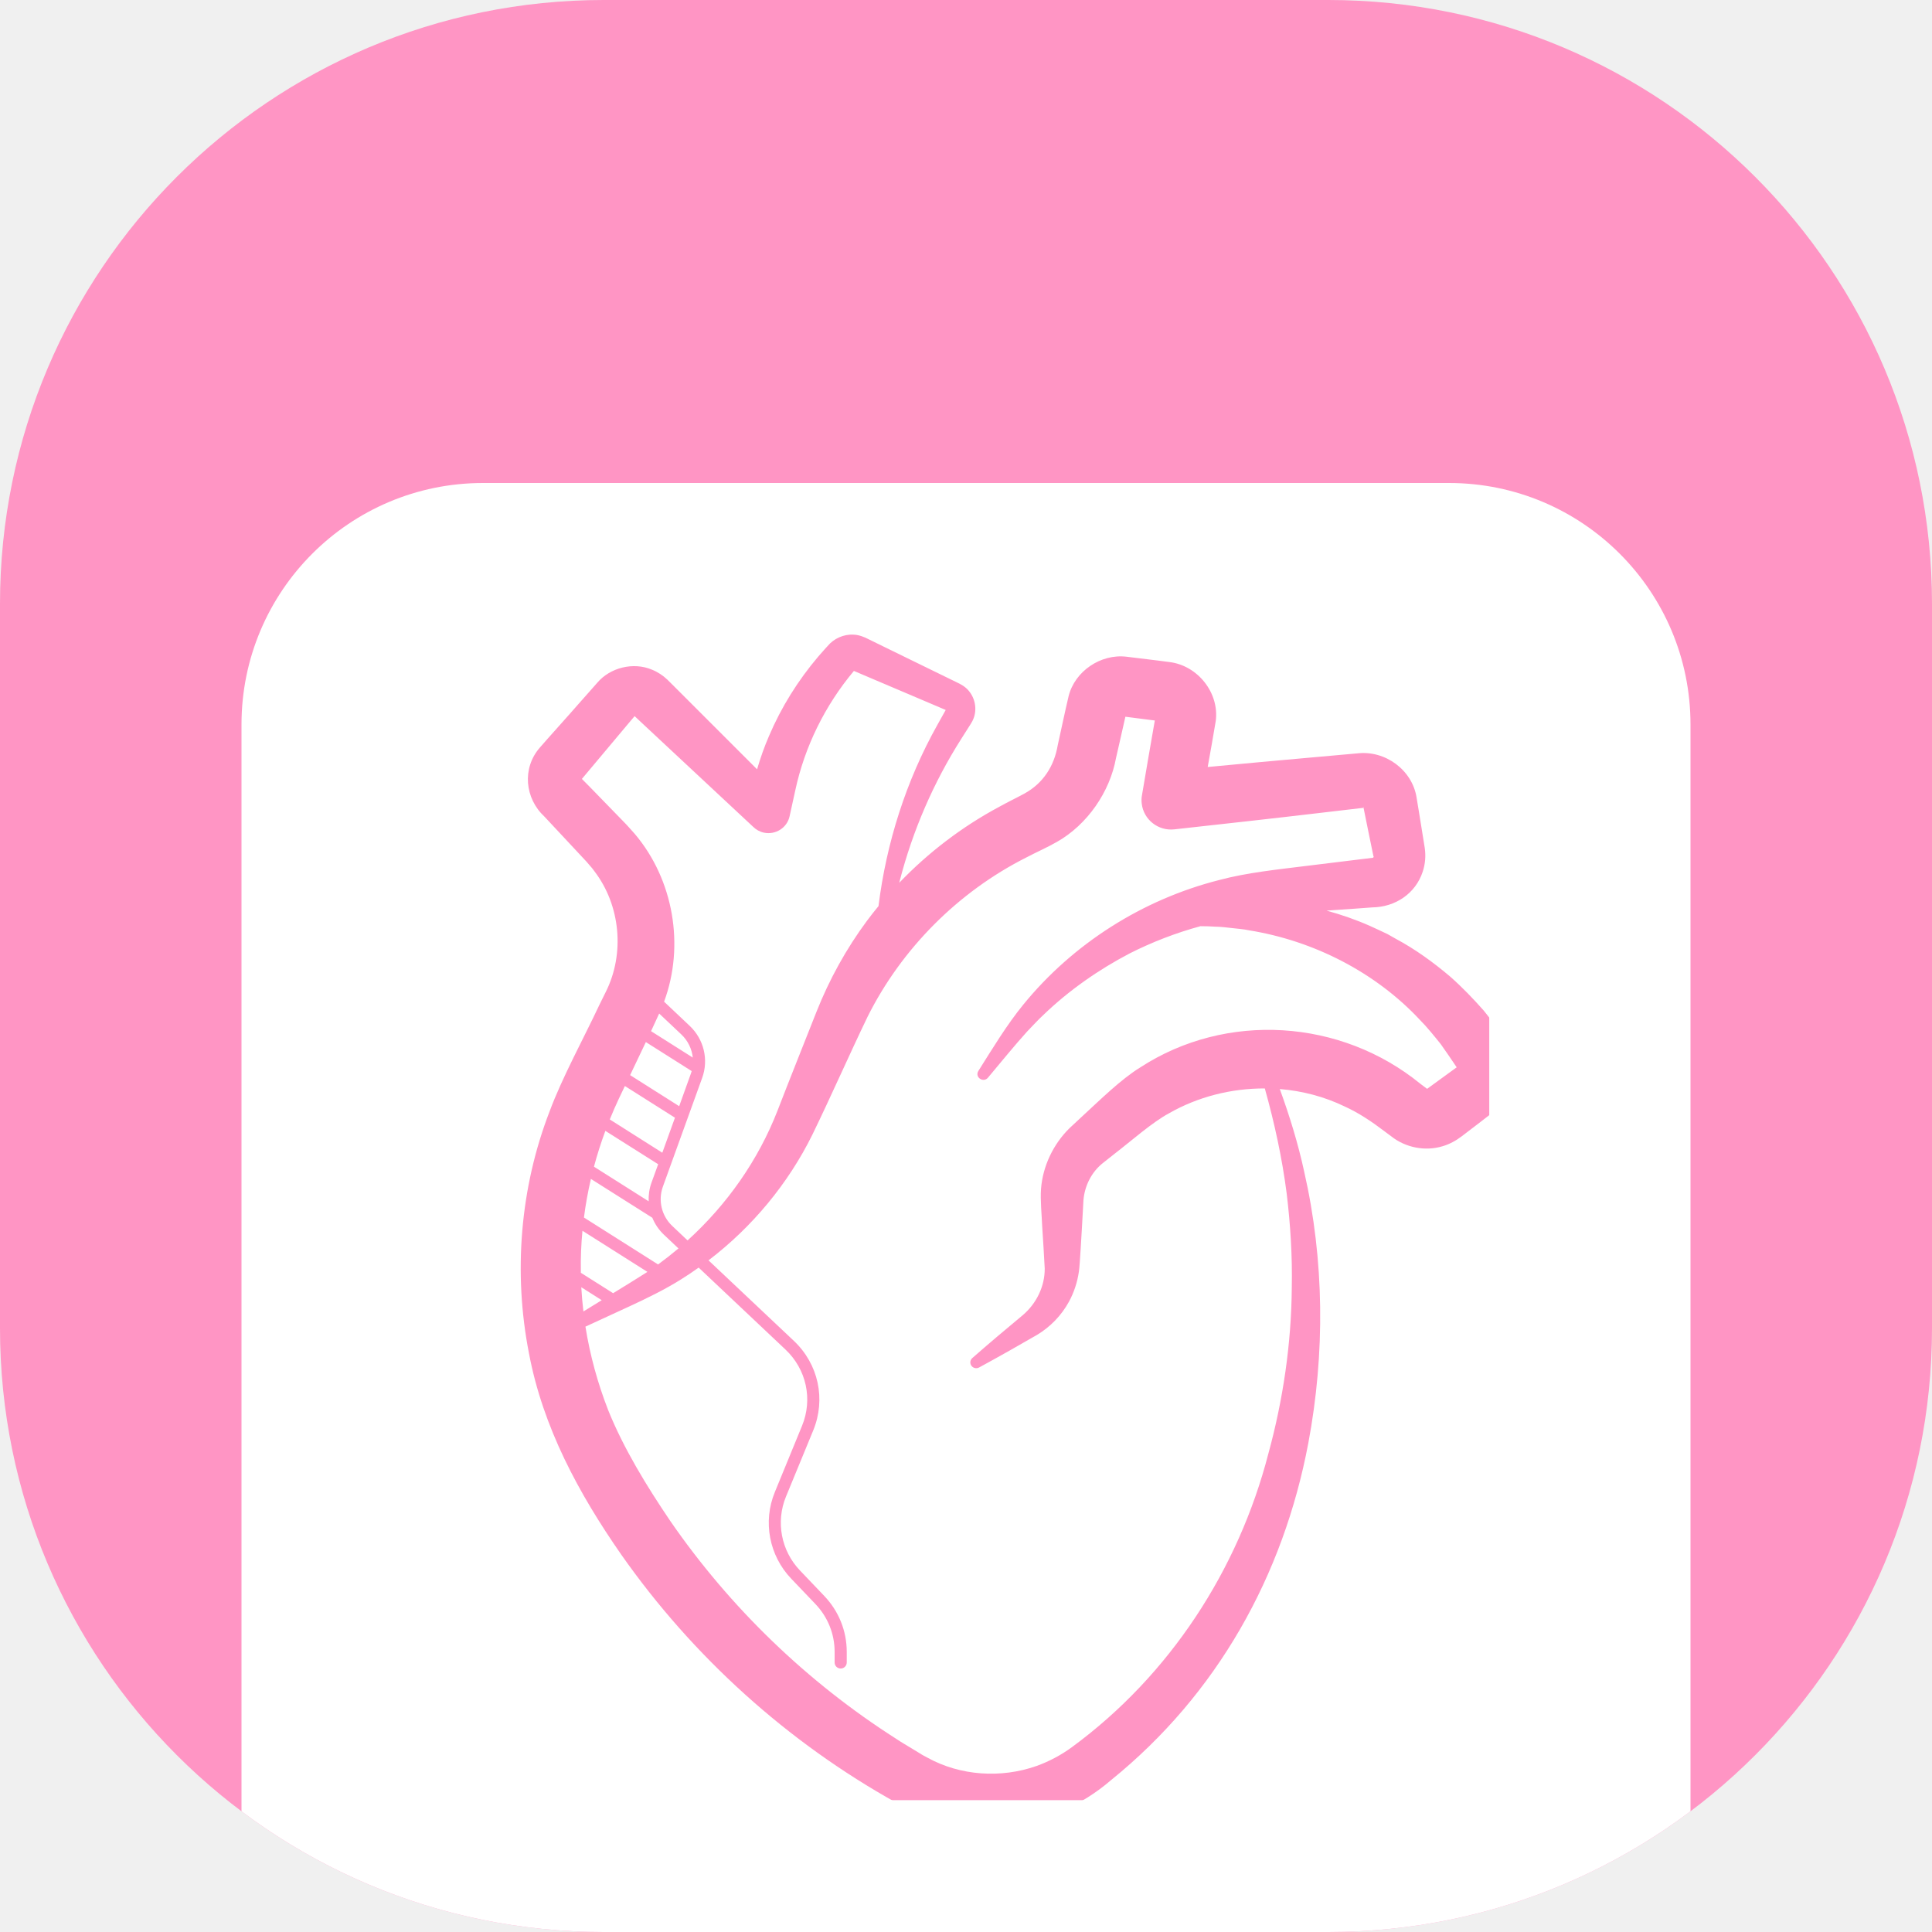
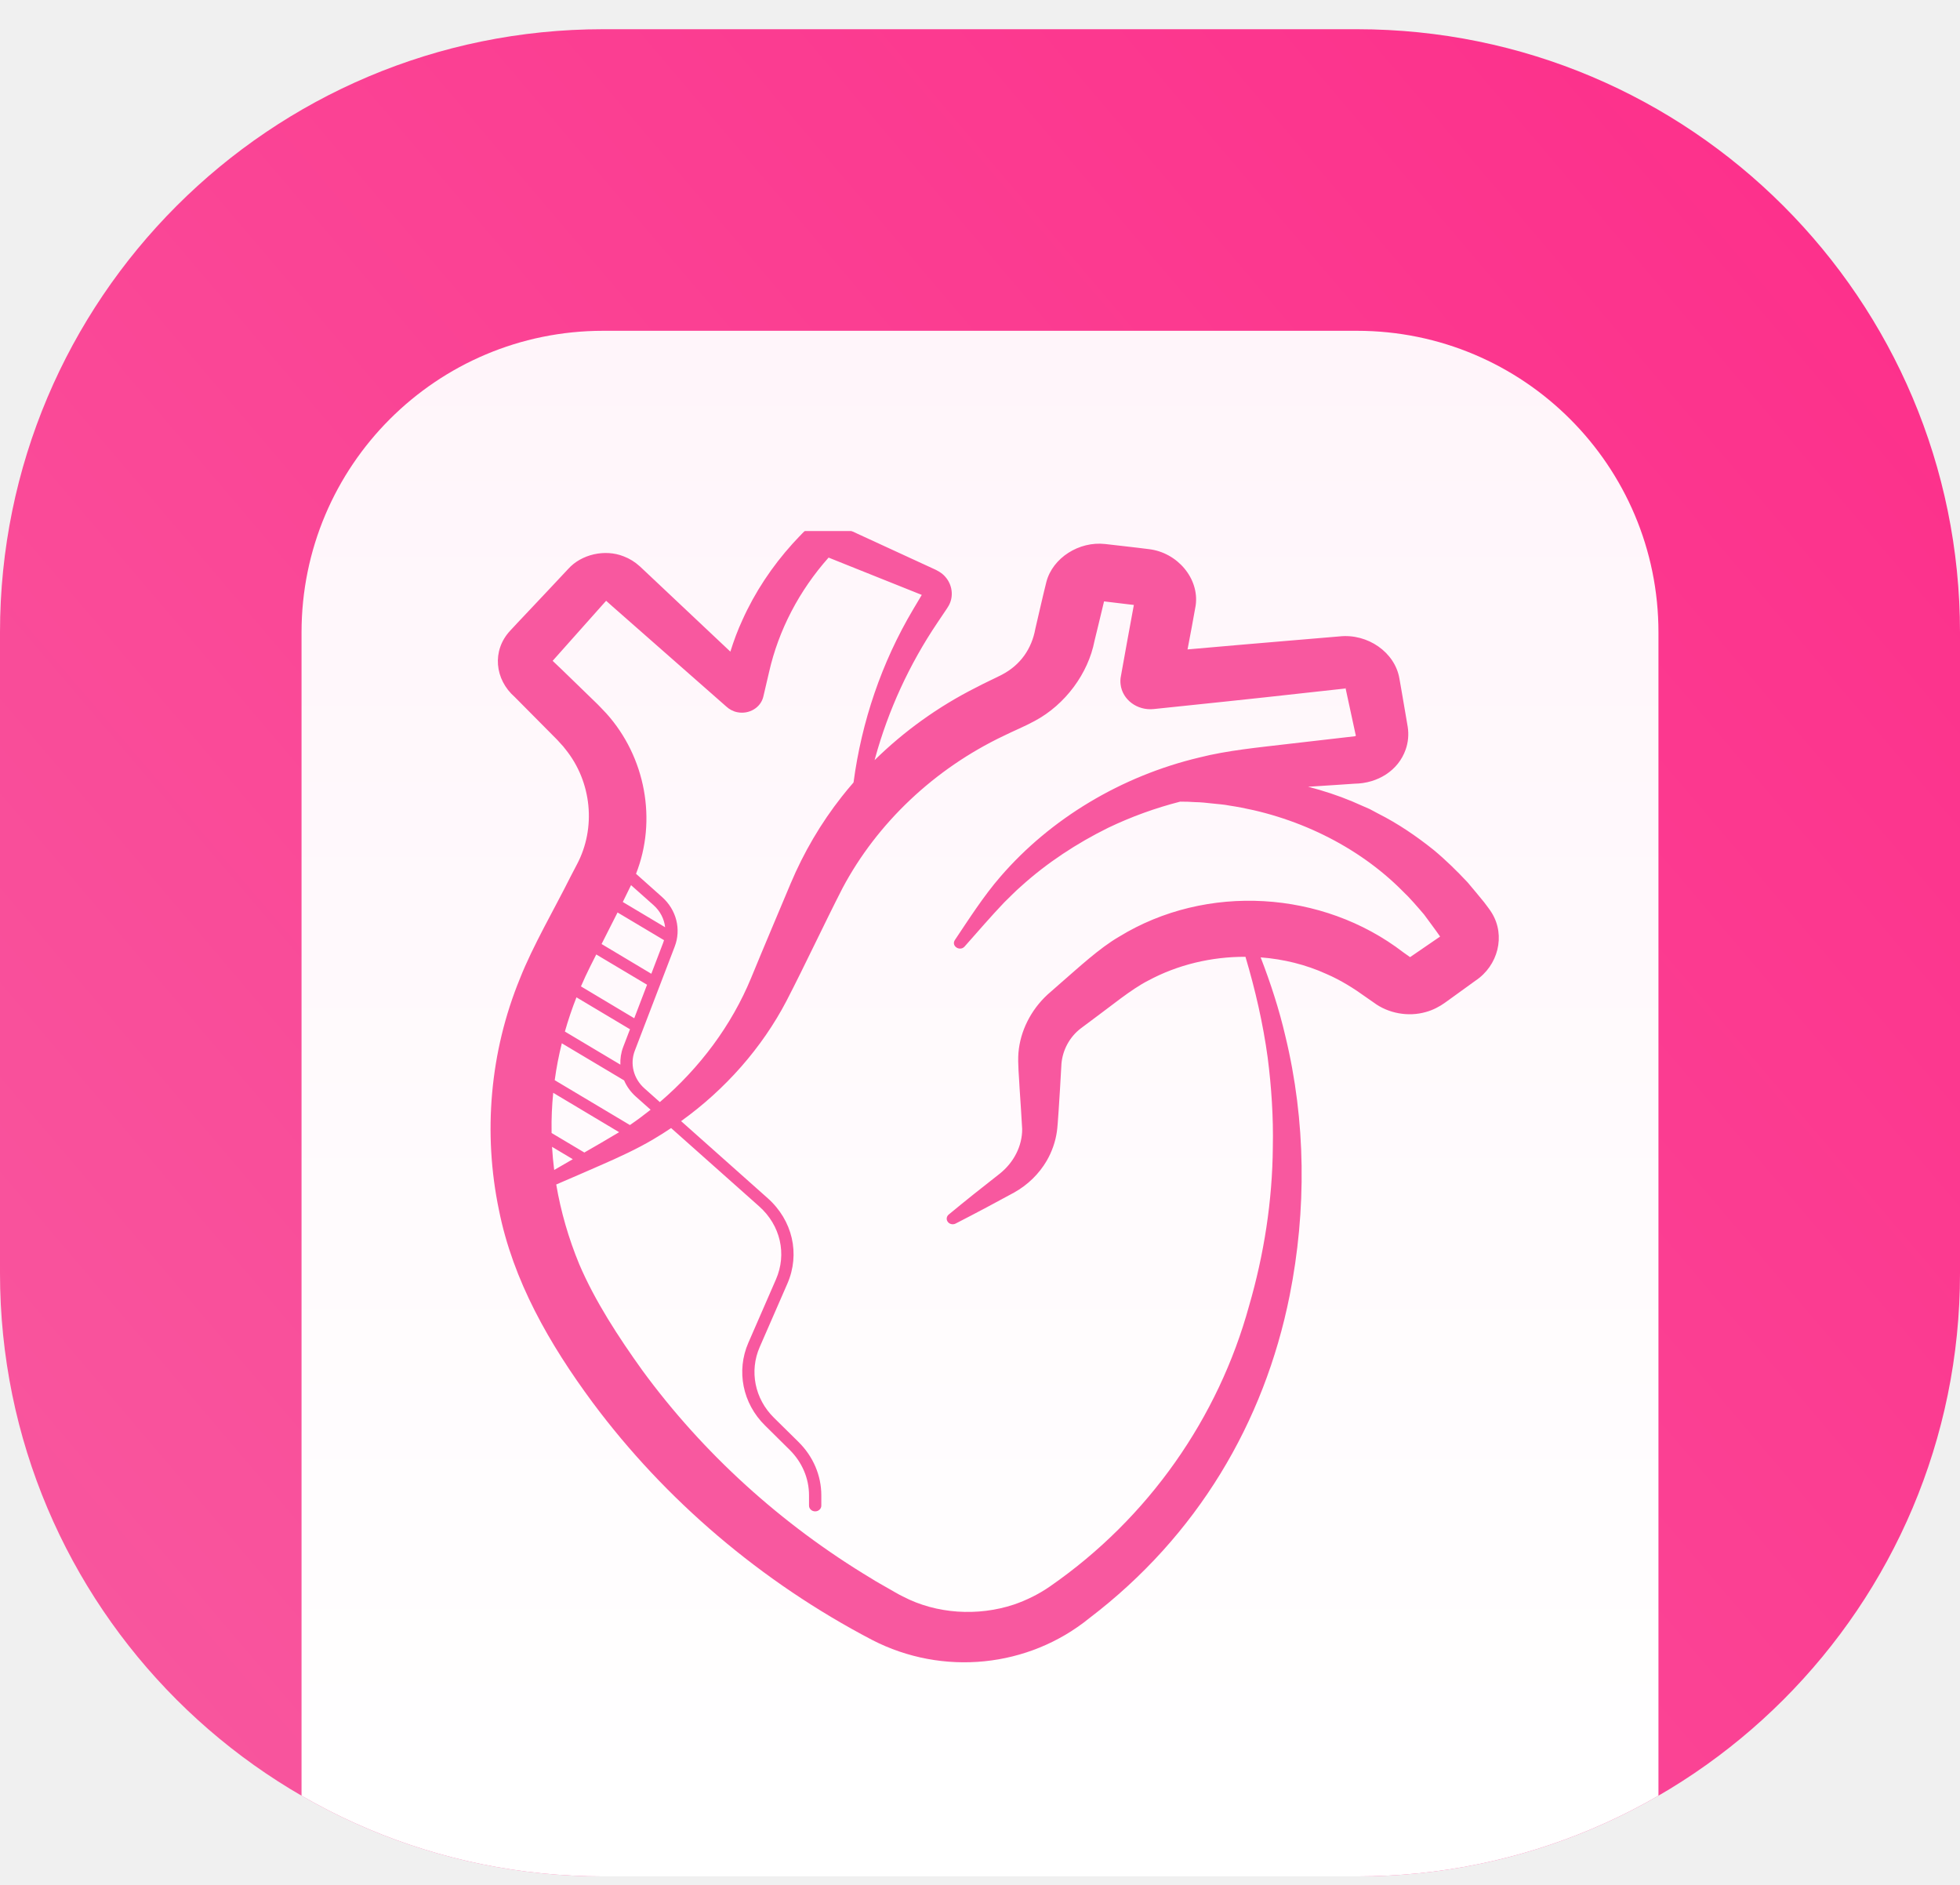
- <svg xmlns="http://www.w3.org/2000/svg" width="48" height="48" viewBox="0 0 48 48" fill="none">
-   <g id="Frame">
-     <g clip-path="url(#clip0_17998_2833)">
-       <rect width="48" height="48" rx="15" fill="#FF95C4" />
-       <rect id="Rectangle 844" x="6" y="12" width="36" height="49.5" rx="6" fill="white" />
-       <g id="Clip path group">
-         <mask id="mask0_17998_2833" style="mask-type:luminance" maskUnits="userSpaceOnUse" x="12" y="15" width="25" height="30">
-           <g id="fddccdee8d">
-             <path id="Vector" d="M12 15H37V44.724H12V15Z" fill="white" />
-           </g>
-         </mask>
-         <g mask="url(#mask0_17998_2833)">
-           <g id="Group">
-             <path id="Vector_2" d="M37.457 25.903C37.404 25.81 37.329 25.712 37.268 25.624C37.135 25.453 37.001 25.278 36.865 25.11C36.604 24.814 36.327 24.526 36.031 24.265C35.611 23.908 35.159 23.581 34.673 23.321L34.468 23.205C34.363 23.153 34.147 23.056 34.04 23.006C33.691 22.851 33.328 22.725 32.958 22.624C33.374 22.595 33.971 22.556 34.093 22.544C34.663 22.537 35.168 22.203 35.347 21.657C35.41 21.469 35.426 21.265 35.398 21.07L35.348 20.759L35.252 20.164L35.203 19.867L35.197 19.83L35.194 19.811C35.085 19.13 34.418 18.638 33.727 18.717C33.463 18.739 32.929 18.789 32.664 18.812C31.809 18.888 30.892 18.971 30.005 19.056C30.074 18.674 30.142 18.292 30.205 17.913C30.297 17.214 29.757 16.532 29.051 16.448C29.009 16.444 28.836 16.419 28.791 16.414C28.562 16.387 28.214 16.342 27.988 16.316C27.348 16.239 26.703 16.676 26.549 17.297C26.461 17.67 26.362 18.14 26.279 18.515C26.19 19.036 25.916 19.46 25.453 19.715C25.246 19.828 25.039 19.925 24.827 20.044C23.904 20.538 23.063 21.18 22.342 21.932C22.346 21.915 22.35 21.899 22.354 21.882C22.676 20.637 23.191 19.444 23.882 18.357L24.117 17.987C24.131 17.962 24.145 17.939 24.159 17.914C24.284 17.673 24.244 17.369 24.068 17.162C23.988 17.064 23.877 17.001 23.762 16.948C23.668 16.901 22.115 16.144 21.977 16.076L21.581 15.882C21.476 15.826 21.336 15.771 21.209 15.768C20.963 15.752 20.714 15.865 20.559 16.054L20.485 16.135L20.332 16.309C19.826 16.904 19.409 17.572 19.104 18.29C18.989 18.554 18.892 18.832 18.809 19.113L16.764 17.068L16.595 16.9L16.583 16.888C16.472 16.782 16.34 16.694 16.196 16.637C15.735 16.442 15.158 16.585 14.838 16.964C14.741 17.072 14.463 17.391 14.364 17.5C14.155 17.742 13.615 18.339 13.412 18.574C12.966 19.086 13.037 19.836 13.529 20.291C13.763 20.541 14.335 21.153 14.568 21.404L14.648 21.497L14.711 21.57C14.731 21.596 14.749 21.622 14.769 21.647C15.416 22.494 15.527 23.694 15.051 24.643C15.018 24.712 14.929 24.892 14.893 24.963C14.507 25.787 13.97 26.762 13.655 27.611C12.92 29.512 12.75 31.624 13.142 33.622C13.487 35.46 14.379 37.107 15.435 38.624C17.21 41.154 19.563 43.285 22.278 44.793C24.013 45.744 26.112 45.513 27.603 44.227C30.244 42.091 31.884 39.145 32.505 35.852C32.923 33.625 32.905 31.31 32.4 29.099C32.251 28.413 32.039 27.723 31.796 27.057C32.352 27.102 32.901 27.245 33.406 27.489C33.758 27.649 34.084 27.868 34.391 28.102L34.567 28.233C34.918 28.512 35.409 28.61 35.84 28.478C36.009 28.43 36.18 28.336 36.316 28.231C36.344 28.208 36.417 28.156 36.447 28.131L36.793 27.866C36.848 27.825 37.001 27.703 37.053 27.665C37.612 27.274 37.798 26.493 37.457 25.903ZM33.873 20.046C33.874 20.044 33.873 20.045 33.874 20.044C33.875 20.046 33.874 20.041 33.876 20.047C33.877 20.053 33.878 20.059 33.879 20.065C33.876 20.063 33.874 20.061 33.873 20.058C33.871 20.056 33.872 20.053 33.872 20.05C33.871 20.049 33.874 20.046 33.873 20.046ZM14.457 19.352C14.801 18.943 15.309 18.338 15.635 17.948L15.767 17.792L15.912 17.929L18.71 20.54C18.783 20.612 18.873 20.664 18.979 20.687C19.269 20.748 19.555 20.567 19.617 20.281C19.645 20.148 19.731 19.764 19.758 19.639C19.991 18.552 20.497 17.525 21.215 16.669C21.247 16.683 21.619 16.841 21.619 16.841C21.817 16.927 23.24 17.528 23.496 17.639C23.461 17.702 23.288 18.011 23.288 18.011C22.51 19.4 22.022 20.939 21.826 22.512C21.728 22.631 21.633 22.752 21.541 22.875C21.025 23.571 20.604 24.334 20.286 25.136C19.972 25.932 19.625 26.796 19.319 27.589C18.841 28.819 18.066 29.925 17.082 30.818L16.705 30.461C16.437 30.21 16.345 29.826 16.469 29.482L17.445 26.781C17.61 26.328 17.488 25.82 17.135 25.487L16.499 24.886C17.015 23.496 16.735 21.855 15.771 20.718C15.689 20.627 15.581 20.502 15.496 20.417C15.267 20.186 14.681 19.573 14.457 19.352ZM14.442 31.981L14.95 32.303C14.798 32.396 14.646 32.49 14.495 32.583C14.471 32.383 14.453 32.182 14.442 31.981ZM15.233 32.129L14.431 31.622C14.431 31.609 14.431 31.596 14.431 31.583C14.425 31.247 14.439 30.912 14.471 30.578L16.084 31.599C16.082 31.601 16.081 31.602 16.08 31.603C15.802 31.78 15.518 31.955 15.233 32.129ZM16.35 31.415L14.508 30.249C14.549 29.926 14.607 29.607 14.681 29.29L16.207 30.255C16.271 30.412 16.368 30.556 16.496 30.677L16.856 31.017C16.692 31.155 16.523 31.288 16.35 31.415ZM15.04 28.096L16.352 28.925L16.186 29.383C16.131 29.534 16.11 29.691 16.116 29.846L14.757 28.986C14.837 28.684 14.932 28.388 15.04 28.096ZM15.374 27.299C15.421 27.2 15.472 27.093 15.525 26.982L16.769 27.769L16.455 28.639L15.15 27.812C15.219 27.639 15.295 27.468 15.374 27.299ZM16.377 25.181L16.929 25.702C17.092 25.856 17.189 26.061 17.212 26.275L16.175 25.619C16.247 25.464 16.315 25.317 16.377 25.181ZM16.046 25.89L17.185 26.611C17.178 26.635 17.171 26.658 17.162 26.681L16.874 27.483L15.655 26.711C15.783 26.445 15.917 26.163 16.046 25.89ZM35.456 27.052C35.425 27.029 35.287 26.925 35.287 26.925C33.316 25.317 30.469 25.127 28.327 26.521C27.846 26.817 27.327 27.332 26.91 27.714C26.799 27.815 26.691 27.916 26.575 28.026C26.167 28.426 25.907 28.975 25.864 29.537C25.843 29.815 25.882 30.187 25.893 30.468C25.902 30.586 25.953 31.424 25.956 31.518C25.958 31.959 25.752 32.384 25.41 32.675C24.997 33.017 24.558 33.388 24.156 33.741C24.107 33.785 24.092 33.857 24.125 33.917C24.164 33.987 24.252 34.013 24.323 33.976C24.583 33.837 24.837 33.691 25.093 33.549C25.288 33.438 25.562 33.282 25.761 33.167C26.093 32.969 26.37 32.684 26.558 32.34C26.684 32.109 26.768 31.852 26.805 31.59C26.83 31.435 26.871 30.631 26.882 30.47C26.891 30.318 26.909 29.97 26.918 29.819C26.947 29.463 27.118 29.122 27.395 28.9L27.722 28.641C28.094 28.355 28.628 27.883 29.039 27.662C29.761 27.248 30.593 27.039 31.424 27.042C31.665 27.904 31.854 28.771 31.968 29.657C32.06 30.418 32.11 31.222 32.094 31.988C32.084 33.375 31.879 34.776 31.512 36.116C30.764 39.006 29.062 41.62 26.639 43.402C26.37 43.601 26.067 43.762 25.75 43.876C24.869 44.186 23.856 44.12 23.039 43.667L22.951 43.62C22.921 43.605 22.885 43.582 22.854 43.562L22.656 43.442C22.525 43.361 22.389 43.285 22.262 43.198C20.053 41.79 18.137 39.938 16.656 37.793C16.069 36.926 15.494 35.989 15.109 35.032C14.849 34.365 14.658 33.668 14.545 32.96C14.907 32.794 15.269 32.628 15.63 32.46C16.058 32.262 16.529 32.034 16.928 31.781C17.075 31.69 17.218 31.593 17.358 31.493L19.514 33.528C20.035 34.019 20.198 34.764 19.926 35.425L19.25 37.072C18.949 37.804 19.109 38.648 19.657 39.221L20.261 39.854C20.567 40.176 20.736 40.596 20.736 41.038V41.305C20.736 41.387 20.803 41.454 20.887 41.454C20.97 41.454 21.037 41.387 21.037 41.305V41.038C21.037 40.52 20.838 40.027 20.478 39.65L19.875 39.018C19.407 38.528 19.27 37.809 19.527 37.184L20.205 35.537C20.523 34.762 20.334 33.889 19.722 33.312L17.603 31.313C18.685 30.489 19.583 29.408 20.184 28.189C20.648 27.236 21.096 26.212 21.557 25.256C22.402 23.568 23.805 22.158 25.498 21.304C25.735 21.178 26.023 21.053 26.26 20.916C27.017 20.487 27.575 19.672 27.727 18.833L27.817 18.438L27.96 17.807L28.599 17.889L28.691 17.9C28.584 18.515 28.475 19.139 28.373 19.751C28.359 19.822 28.357 19.892 28.366 19.965C28.412 20.364 28.775 20.65 29.177 20.605C30.347 20.476 31.632 20.334 32.808 20.195C33.08 20.163 33.603 20.103 33.867 20.071L33.877 20.069C33.948 20.419 34.05 20.928 34.122 21.27C34.123 21.274 34.126 21.275 34.127 21.279C34.131 21.287 34.124 21.299 34.118 21.305C34.116 21.308 34.114 21.309 34.109 21.311C33.825 21.346 32.753 21.476 32.459 21.513C31.749 21.602 30.98 21.679 30.291 21.864C28.384 22.347 26.653 23.45 25.424 24.959C25.013 25.461 24.653 26.06 24.307 26.608C24.212 26.764 24.43 26.91 24.544 26.777C24.849 26.414 25.201 25.979 25.516 25.631C25.634 25.508 25.803 25.325 25.929 25.21C26.561 24.602 27.294 24.092 28.063 23.689C28.628 23.403 29.219 23.176 29.825 23.011C29.956 23.011 30.084 23.015 30.193 23.023C30.313 23.023 30.494 23.044 30.612 23.058C30.734 23.073 30.908 23.085 31.028 23.113C32.636 23.371 34.175 24.156 35.28 25.342C35.447 25.508 35.65 25.76 35.798 25.945C35.907 26.102 36.081 26.348 36.191 26.517C35.968 26.679 35.679 26.889 35.456 27.052Z" fill="#FF95C4" />
-           </g>
-         </g>
-       </g>
+ <svg xmlns="http://www.w3.org/2000/svg" width="52" height="50" viewBox="0 0 52 50" fill="none">
+   <g clip-path="url(#clip0_676_779)">
+     <rect y="0.775" width="52" height="49" rx="16" fill="url(#paint0_linear_676_779)" />
+     <path d="M8 16.775C8 12.356 11.582 8.775 16 8.775H36C40.418 8.775 44 12.356 44 16.775V49.775H8V16.775Z" fill="url(#paint1_linear_676_779)" />
+     <mask id="mask0_676_779" style="mask-type:luminance" maskUnits="userSpaceOnUse" x="13" y="14" width="28" height="31">
+       <path d="M13 14.087H40.083V44.431H13V14.087Z" fill="white" />
+     </mask>
+     <g mask="url(#mask0_676_779)">
+       <path d="M39.579 24.218C39.521 24.122 39.44 24.023 39.374 23.933C39.23 23.758 39.084 23.579 38.937 23.407C38.655 23.106 38.355 22.811 38.034 22.545C37.579 22.181 37.09 21.847 36.562 21.581L36.341 21.463C36.227 21.411 35.993 21.312 35.877 21.26C35.499 21.102 35.105 20.973 34.705 20.87C35.156 20.841 35.803 20.8 35.934 20.789C36.552 20.782 37.099 20.44 37.293 19.883C37.361 19.691 37.379 19.483 37.348 19.284L37.294 18.966L37.19 18.359L37.137 18.056L37.13 18.018L37.127 17.999C37.009 17.303 36.286 16.801 35.537 16.882C35.252 16.904 34.673 16.955 34.387 16.979C33.46 17.057 32.466 17.142 31.506 17.227C31.581 16.838 31.654 16.448 31.722 16.061C31.823 15.348 31.237 14.652 30.473 14.566C30.427 14.561 30.239 14.536 30.19 14.531C29.942 14.504 29.566 14.457 29.321 14.431C28.627 14.353 27.929 14.799 27.762 15.433C27.666 15.813 27.559 16.293 27.469 16.676C27.373 17.208 27.076 17.641 26.575 17.901C26.35 18.016 26.126 18.115 25.897 18.237C24.897 18.74 23.985 19.396 23.204 20.164C23.208 20.147 23.213 20.13 23.217 20.113C23.566 18.842 24.124 17.624 24.873 16.514L25.127 16.136C25.143 16.112 25.158 16.087 25.172 16.062C25.308 15.816 25.265 15.506 25.074 15.295C24.987 15.195 24.866 15.13 24.742 15.076C24.641 15.028 22.958 14.255 22.809 14.186L22.379 13.988C22.266 13.931 22.114 13.874 21.976 13.871C21.71 13.854 21.44 13.971 21.272 14.163L21.192 14.246L21.026 14.424C20.479 15.031 20.026 15.713 19.697 16.446C19.572 16.715 19.467 16.999 19.377 17.286L17.162 15.199L16.979 15.027L16.965 15.015C16.845 14.906 16.702 14.817 16.546 14.758C16.047 14.559 15.421 14.705 15.075 15.092C14.97 15.202 14.668 15.528 14.561 15.64C14.334 15.886 13.749 16.496 13.53 16.736C13.047 17.259 13.124 18.024 13.656 18.489C13.91 18.744 14.53 19.369 14.783 19.625L14.869 19.72L14.937 19.794C14.959 19.82 14.979 19.848 15 19.873C15.701 20.737 15.821 21.962 15.306 22.931C15.269 23.002 15.173 23.186 15.135 23.259C14.716 24.099 14.134 25.094 13.793 25.961C12.997 27.902 12.812 30.058 13.237 32.097C13.611 33.974 14.577 35.655 15.722 37.203C17.644 39.787 20.193 41.962 23.135 43.501C25.014 44.472 27.288 44.236 28.903 42.923C31.765 40.743 33.541 37.735 34.214 34.373C34.667 32.1 34.648 29.738 34.1 27.48C33.938 26.78 33.709 26.076 33.446 25.396C34.049 25.442 34.643 25.587 35.19 25.836C35.572 26 35.925 26.223 36.257 26.463L36.448 26.596C36.829 26.881 37.36 26.98 37.827 26.846C38.011 26.797 38.196 26.701 38.342 26.594C38.373 26.57 38.452 26.517 38.484 26.492L38.859 26.221C38.919 26.18 39.085 26.055 39.141 26.017C39.747 25.617 39.948 24.82 39.579 24.218ZM35.696 18.239C35.697 18.237 35.696 18.238 35.697 18.237C35.698 18.239 35.697 18.234 35.699 18.24C35.7 18.245 35.701 18.252 35.702 18.258C35.699 18.256 35.697 18.254 35.696 18.251C35.694 18.249 35.695 18.245 35.695 18.242C35.694 18.241 35.697 18.239 35.696 18.239ZM14.662 17.53C15.035 17.112 15.585 16.495 15.938 16.097L16.081 15.937L16.239 16.078L19.27 18.743C19.349 18.816 19.447 18.87 19.561 18.893C19.875 18.956 20.184 18.771 20.252 18.478C20.282 18.342 20.376 17.951 20.405 17.823C20.657 16.713 21.205 15.665 21.983 14.791C22.018 14.805 22.421 14.967 22.421 14.967C22.635 15.054 24.177 15.668 24.455 15.781C24.416 15.846 24.229 16.161 24.229 16.161C23.386 17.579 22.858 19.15 22.645 20.756C22.539 20.878 22.436 21.001 22.337 21.127C21.777 21.837 21.322 22.616 20.977 23.435C20.637 24.247 20.261 25.129 19.929 25.939C19.411 27.195 18.571 28.324 17.506 29.235L17.097 28.871C16.808 28.614 16.707 28.222 16.842 27.871L17.899 25.114C18.078 24.652 17.946 24.133 17.563 23.793L16.874 23.179C17.433 21.761 17.13 20.085 16.086 18.924C15.997 18.832 15.88 18.704 15.787 18.617C15.54 18.381 14.905 17.756 14.662 17.53ZM14.646 30.422L15.197 30.75C15.032 30.846 14.867 30.942 14.703 31.036C14.677 30.833 14.658 30.628 14.646 30.422ZM15.503 30.573L14.634 30.055C14.634 30.042 14.634 30.029 14.634 30.016C14.628 29.673 14.643 29.331 14.677 28.989L16.425 30.033C16.423 30.035 16.422 30.036 16.42 30.037C16.119 30.217 15.812 30.396 15.503 30.573ZM16.712 29.844L14.717 28.654C14.761 28.325 14.825 27.998 14.905 27.675L16.558 28.66C16.627 28.821 16.733 28.968 16.871 29.091L17.261 29.438C17.083 29.579 16.901 29.715 16.712 29.844ZM15.294 26.456L16.714 27.303L16.535 27.77C16.476 27.924 16.452 28.084 16.459 28.242L14.987 27.364C15.074 27.057 15.176 26.754 15.294 26.456ZM15.656 25.643C15.707 25.541 15.761 25.433 15.819 25.319L17.167 26.122L16.827 27.011L15.413 26.166C15.488 25.99 15.57 25.816 15.656 25.643ZM16.742 23.48L17.34 24.012C17.517 24.17 17.622 24.379 17.646 24.597L16.523 23.927C16.601 23.77 16.675 23.62 16.742 23.48ZM16.384 24.205L17.617 24.94C17.61 24.965 17.602 24.988 17.593 25.012L17.28 25.831L15.96 25.042C16.098 24.77 16.244 24.483 16.384 24.205ZM37.41 25.39C37.377 25.367 37.228 25.261 37.228 25.261C35.092 23.619 32.009 23.425 29.688 24.849C29.167 25.151 28.605 25.676 28.152 26.067C28.033 26.169 27.916 26.272 27.79 26.385C27.348 26.793 27.067 27.354 27.02 27.927C26.997 28.211 27.039 28.591 27.051 28.878C27.06 28.998 27.116 29.854 27.119 29.95C27.121 30.4 26.898 30.834 26.528 31.131C26.08 31.48 25.604 31.859 25.169 32.219C25.116 32.264 25.1 32.337 25.136 32.398C25.178 32.47 25.273 32.496 25.35 32.459C25.631 32.317 25.907 32.168 26.184 32.023C26.395 31.91 26.692 31.75 26.908 31.633C27.268 31.431 27.567 31.14 27.772 30.788C27.908 30.552 28 30.29 28.039 30.023C28.066 29.865 28.111 29.044 28.123 28.879C28.132 28.724 28.151 28.369 28.161 28.215C28.193 27.852 28.378 27.504 28.678 27.277L29.033 27.012C29.435 26.72 30.014 26.239 30.459 26.014C31.242 25.591 32.143 25.377 33.043 25.381C33.304 26.26 33.508 27.145 33.632 28.05C33.732 28.826 33.786 29.647 33.769 30.429C33.758 31.846 33.536 33.276 33.138 34.643C32.328 37.594 30.484 40.262 27.859 42.081C27.567 42.284 27.239 42.448 26.896 42.565C25.942 42.881 24.844 42.814 23.959 42.352L23.864 42.304C23.831 42.288 23.793 42.264 23.758 42.245L23.544 42.122C23.402 42.039 23.256 41.962 23.118 41.873C20.725 40.436 18.648 38.545 17.044 36.355C16.409 35.47 15.785 34.514 15.368 33.537C15.087 32.856 14.88 32.145 14.757 31.421C15.15 31.252 15.542 31.083 15.933 30.911C16.397 30.709 16.907 30.476 17.339 30.218C17.498 30.125 17.654 30.026 17.805 29.924L20.141 32.001C20.706 32.503 20.881 33.263 20.587 33.938L19.854 35.62C19.529 36.367 19.702 37.228 20.296 37.813L20.949 38.459C21.281 38.788 21.464 39.217 21.464 39.668V39.94C21.464 40.024 21.537 40.092 21.627 40.092C21.717 40.092 21.79 40.024 21.79 39.94V39.668C21.79 39.14 21.575 38.636 21.185 38.251L20.531 37.606C20.024 37.106 19.877 36.371 20.155 35.734L20.889 34.052C21.234 33.261 21.028 32.37 20.365 31.782L18.07 29.74C19.242 28.899 20.216 27.795 20.866 26.551C21.369 25.578 21.854 24.533 22.354 23.557C23.27 21.834 24.79 20.395 26.623 19.522C26.88 19.394 27.192 19.267 27.449 19.126C28.269 18.689 28.873 17.857 29.038 17L29.136 16.597L29.291 15.953L29.983 16.036L30.082 16.047C29.967 16.676 29.848 17.312 29.738 17.938C29.723 18.009 29.721 18.081 29.73 18.156C29.779 18.563 30.173 18.855 30.609 18.809C31.876 18.677 33.269 18.533 34.543 18.39C34.837 18.358 35.404 18.297 35.689 18.264L35.7 18.262C35.777 18.619 35.888 19.139 35.965 19.488C35.967 19.492 35.97 19.493 35.971 19.497C35.975 19.505 35.968 19.518 35.961 19.524C35.959 19.527 35.957 19.528 35.952 19.53C35.645 19.566 34.483 19.698 34.164 19.736C33.395 19.827 32.562 19.905 31.815 20.095C29.75 20.587 27.874 21.713 26.543 23.254C26.098 23.766 25.707 24.378 25.333 24.937C25.23 25.097 25.466 25.246 25.59 25.11C25.92 24.739 26.301 24.295 26.642 23.939C26.771 23.814 26.953 23.627 27.09 23.51C27.775 22.89 28.569 22.369 29.402 21.958C30.014 21.665 30.654 21.433 31.311 21.265C31.452 21.265 31.592 21.269 31.709 21.278C31.84 21.278 32.035 21.299 32.164 21.314C32.295 21.329 32.484 21.341 32.614 21.369C34.355 21.632 36.023 22.434 37.22 23.645C37.401 23.814 37.621 24.072 37.782 24.26C37.899 24.421 38.088 24.671 38.207 24.844C37.966 25.01 37.652 25.224 37.41 25.39Z" fill="#F8589F" />
    </g>
  </g>
  <defs>
-     <clipPath id="clip0_17998_2833">
-       <rect width="48" height="48" rx="15" fill="white" />
+     <linearGradient id="paint0_linear_676_779" x1="-4.48063e-07" y1="47.381" x2="52" y2="3.169" gradientUnits="userSpaceOnUse">
+       <stop stop-color="#F8589F" />
+       <stop offset="1" stop-color="#FD2E8A" />
+     </linearGradient>
+     <linearGradient id="paint1_linear_676_779" x1="26" y1="8.775" x2="26" y2="68.5" gradientUnits="userSpaceOnUse">
+       <stop stop-color="#FFF5FA" />
+       <stop offset="0.668" stop-color="white" />
+     </linearGradient>
+     <clipPath id="clip0_676_779">
+       <rect y="0.775" width="52" height="49" rx="16" fill="white" />
    </clipPath>
  </defs>
</svg>
